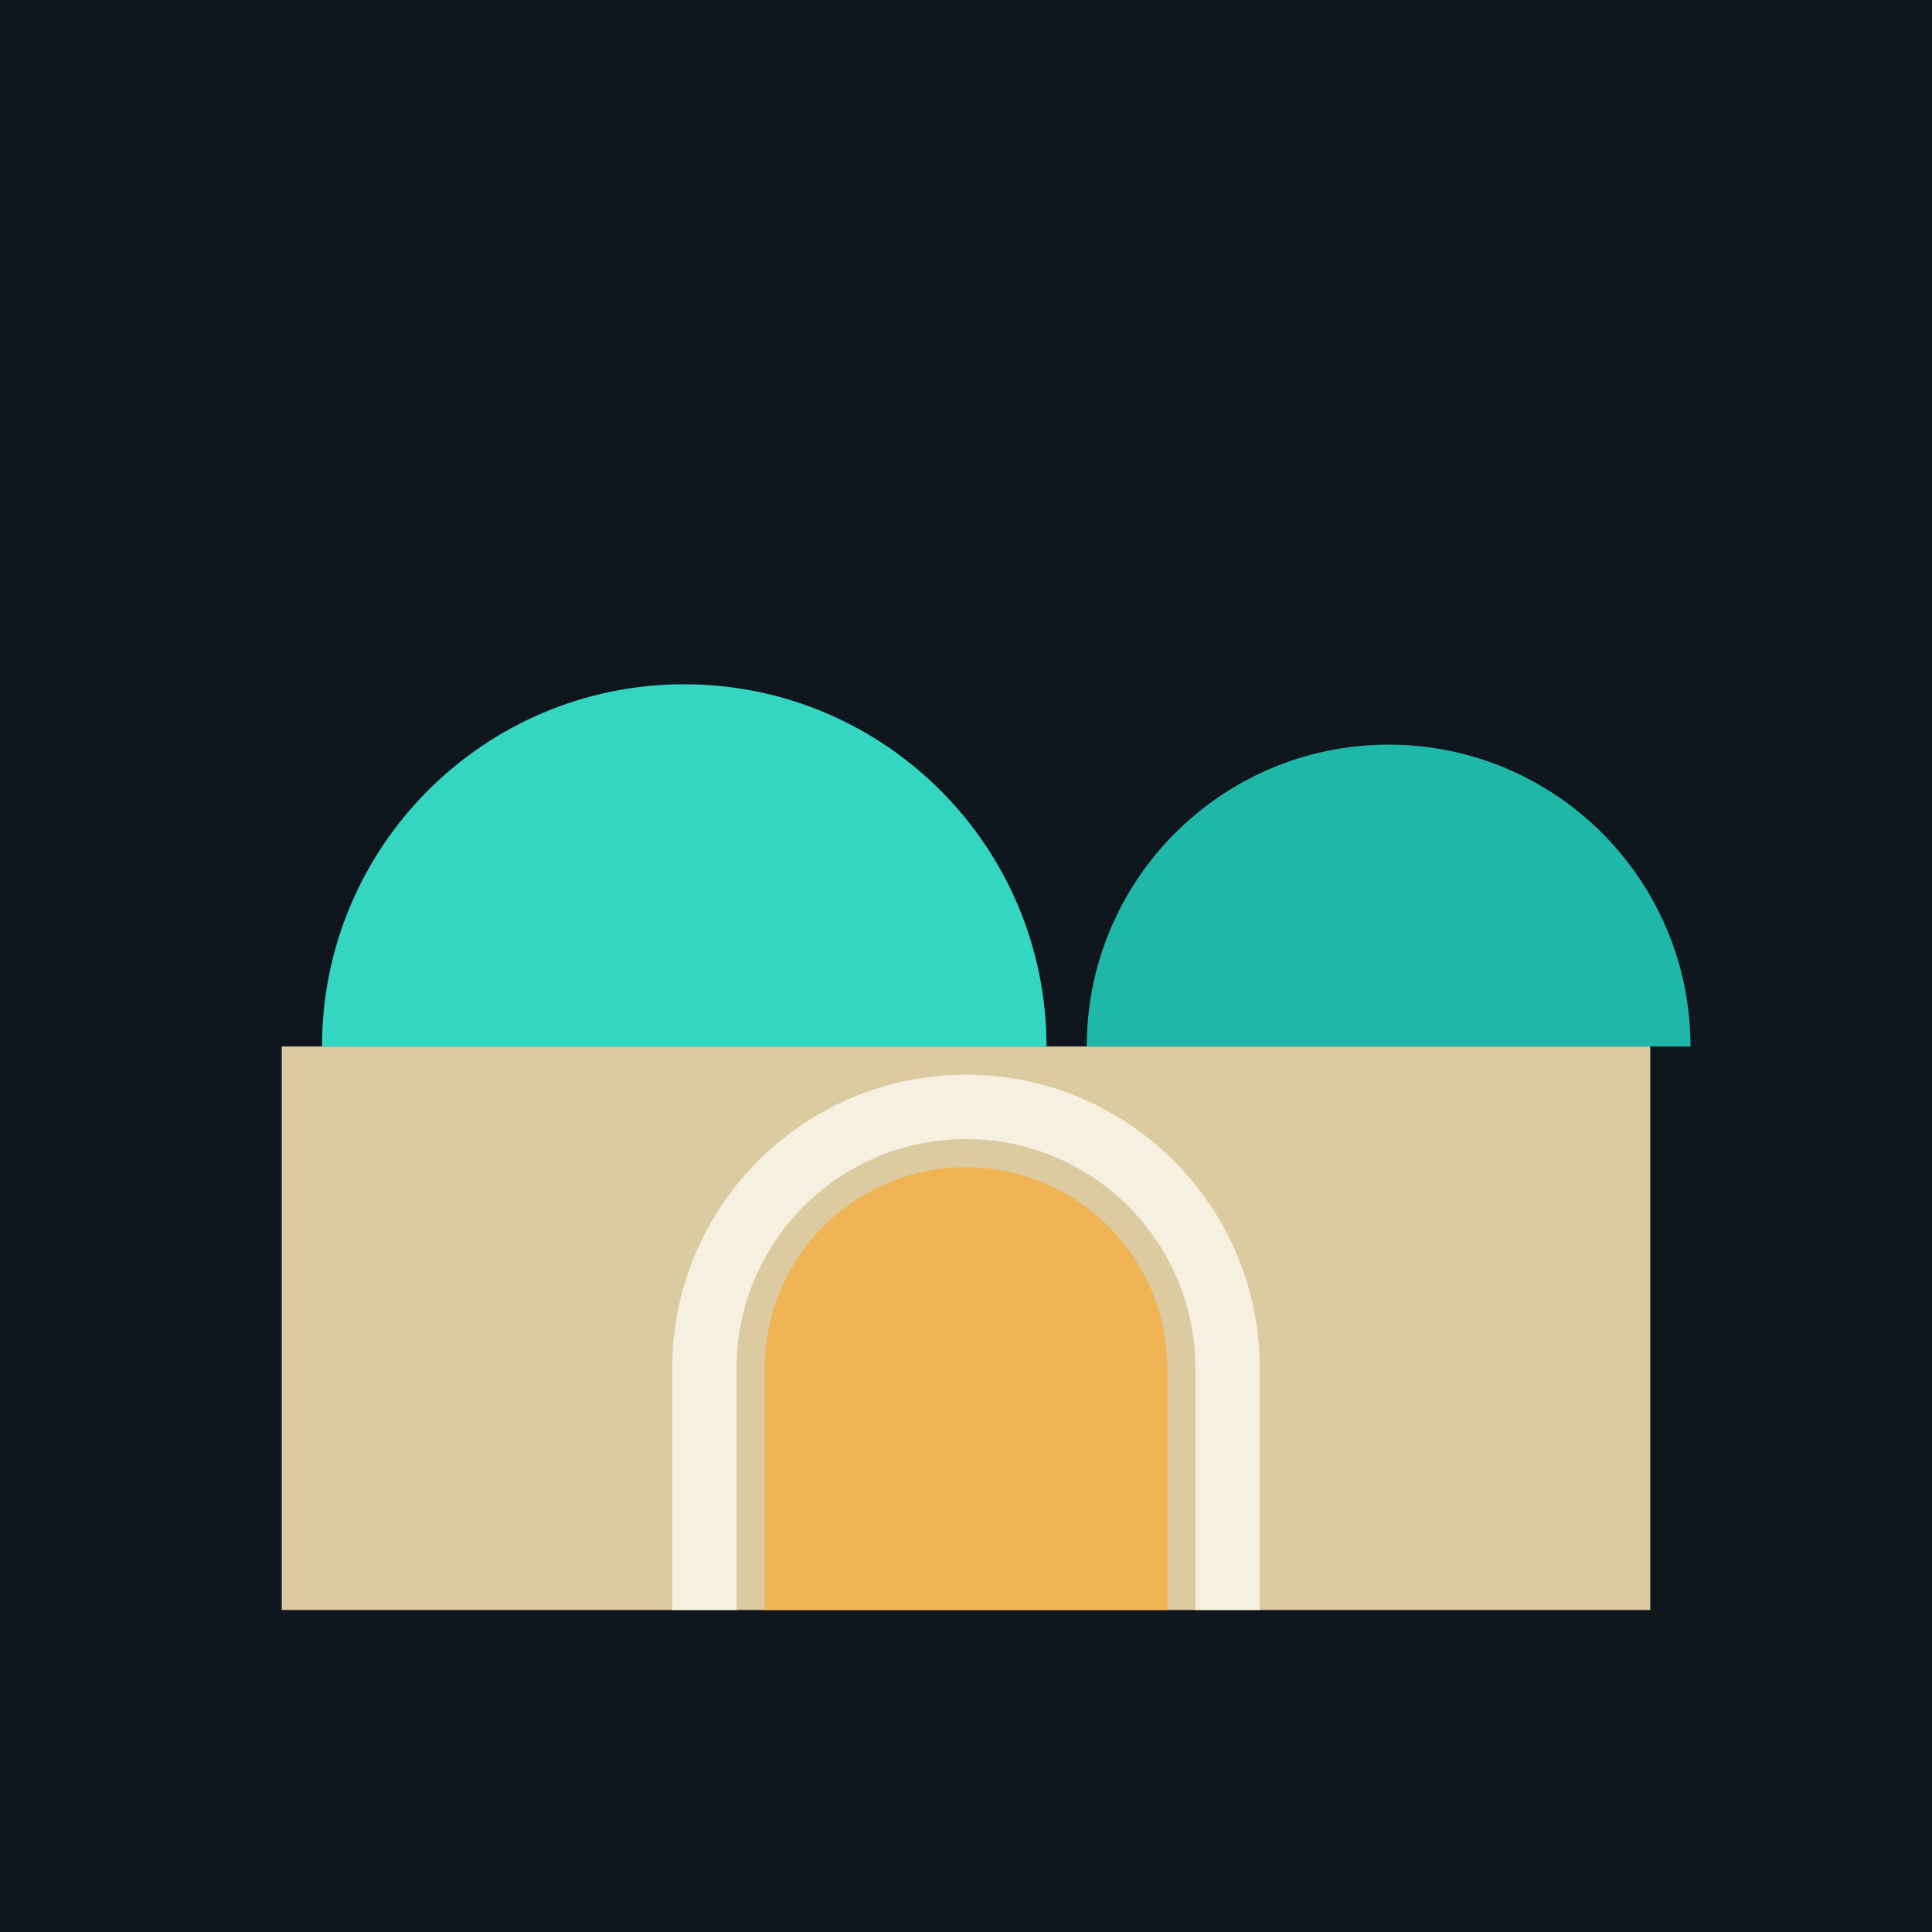
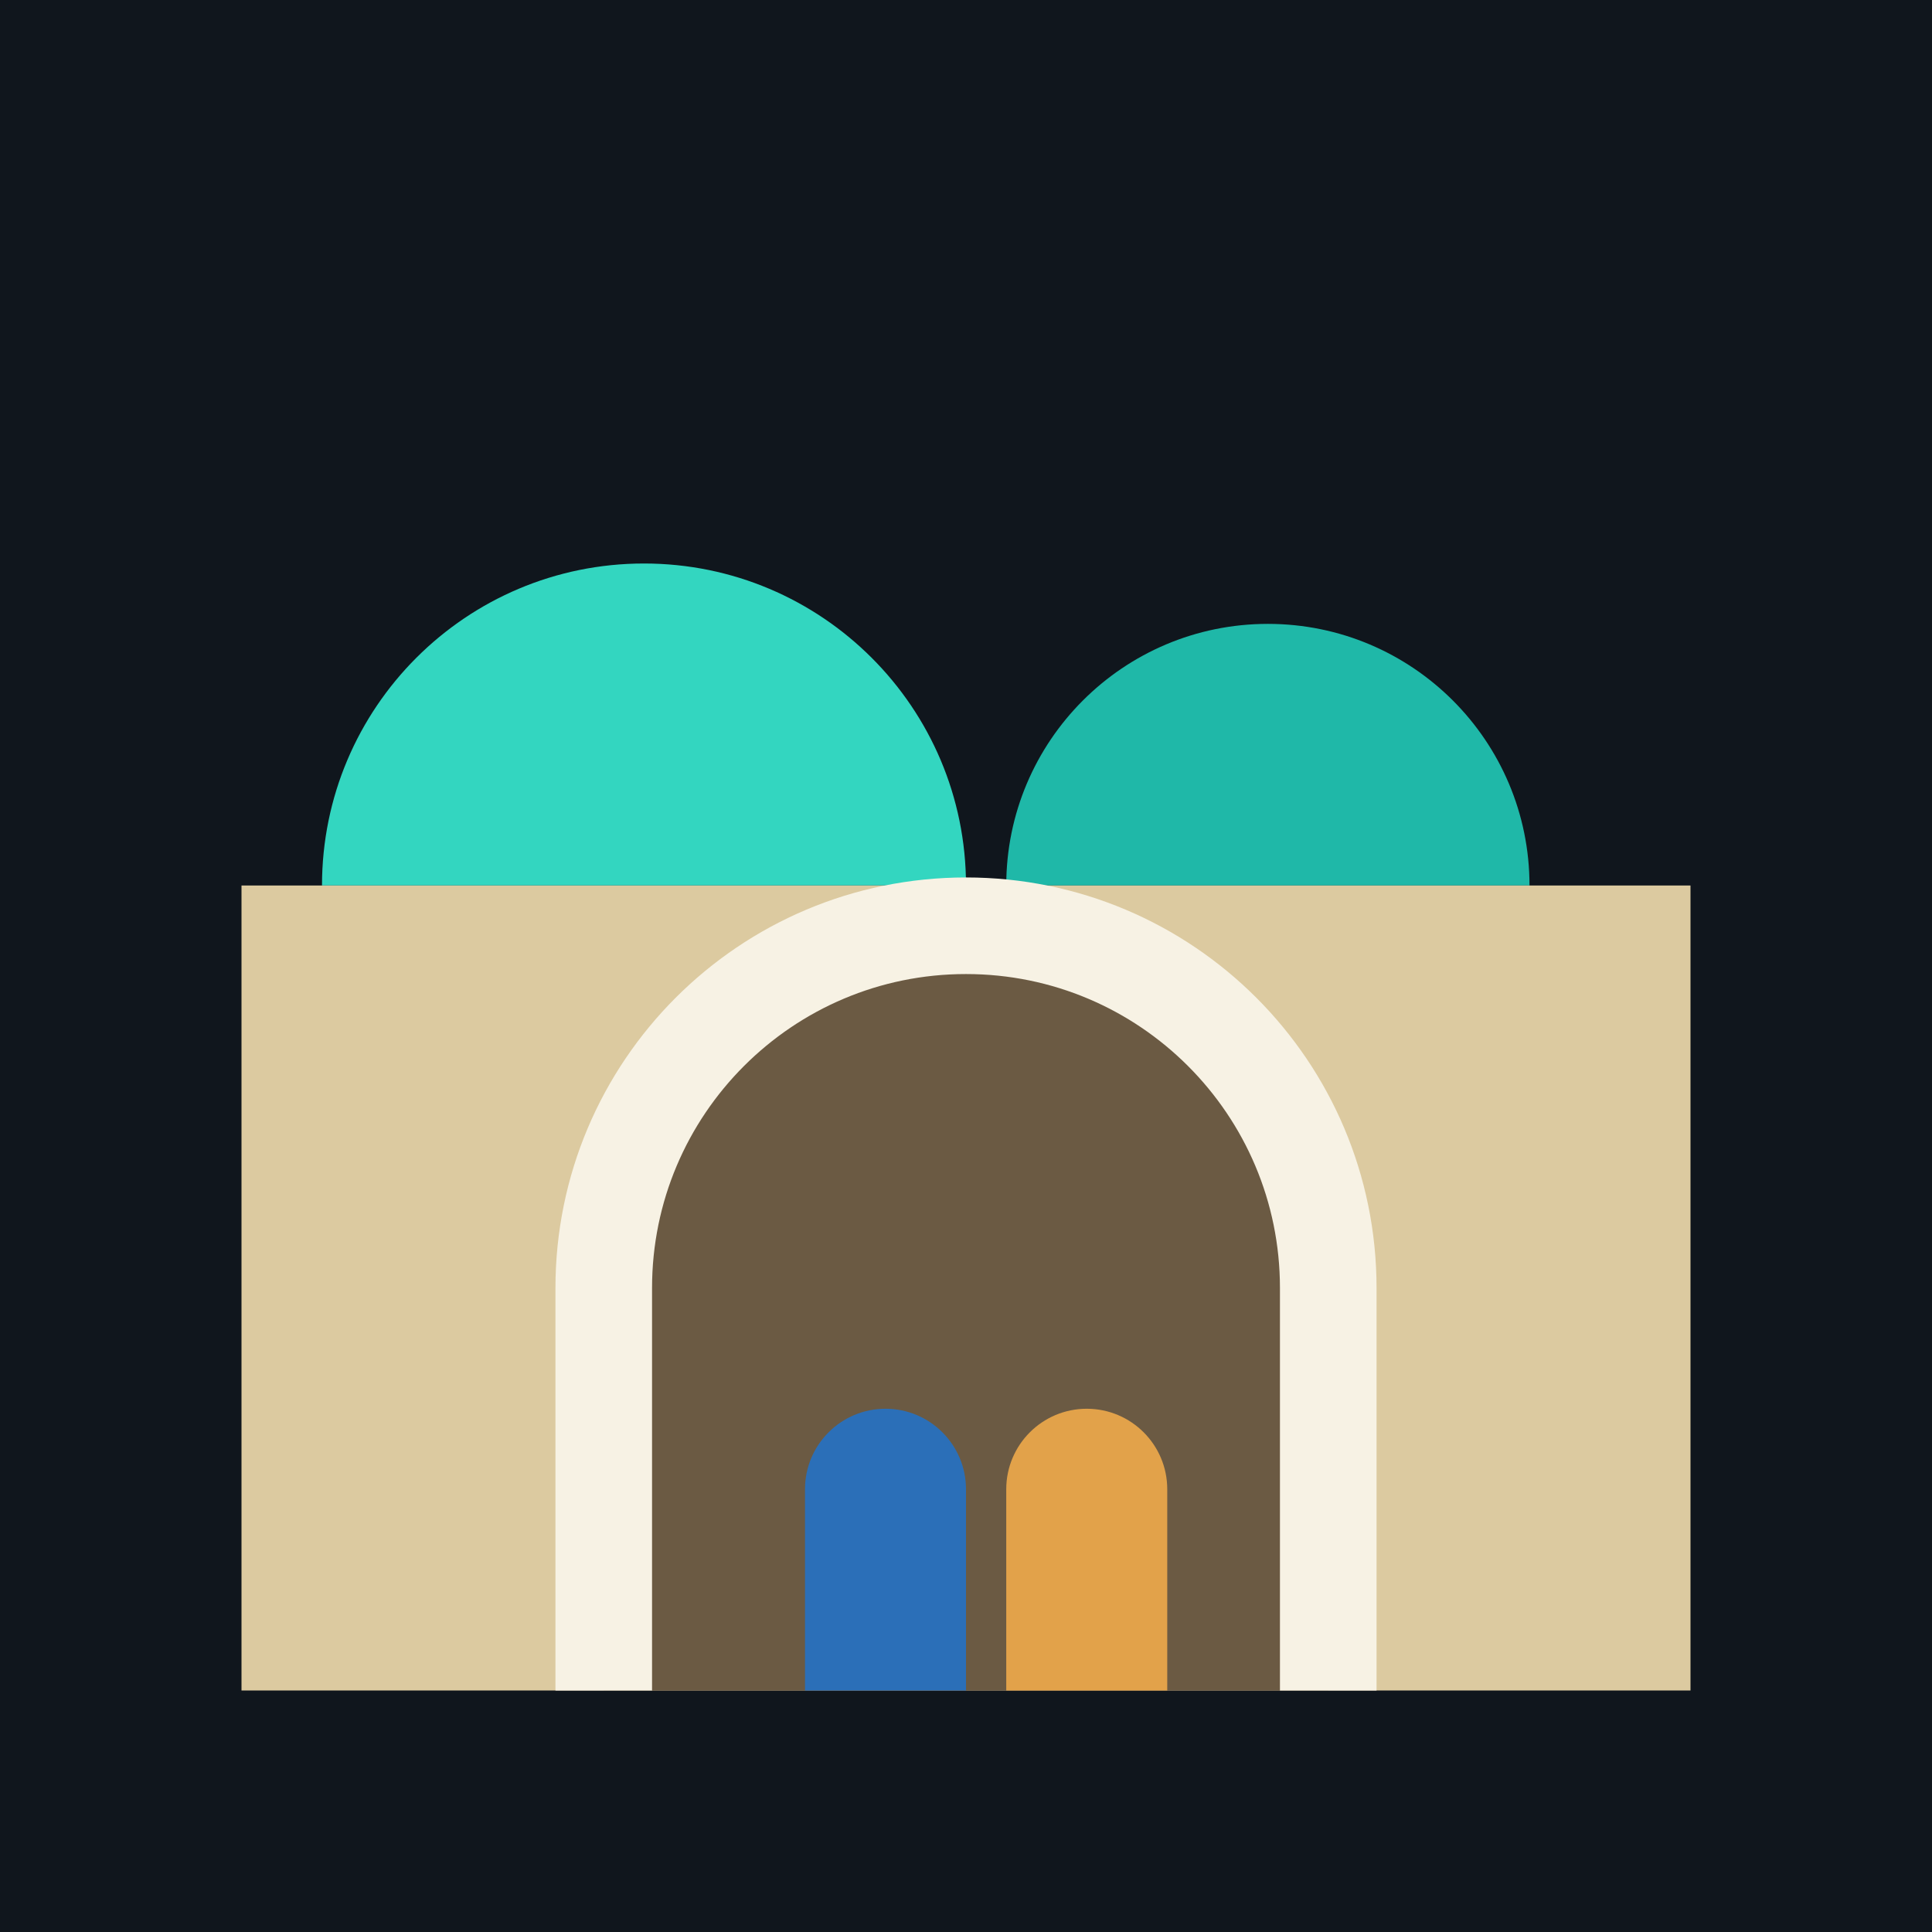
<svg xmlns="http://www.w3.org/2000/svg" viewBox="0 0 48 48">
  <rect width="48" height="48" fill="#10161d" />
-   <rect x="7" y="26" width="34" height="14" fill="#dccaa0" />
-   <path d="M8 26 a9 9 0 0 1 18 0Z" fill="#33d6c0" />
-   <path d="M27 26 a7.5 7.5 0 0 1 15 0Z" fill="#1fb8a8" />
-   <path d="M19 40 V34 a5 5 0 0 1 10 0 V40Z" fill="#f0b455" />
-   <path d="M17.5 40 V34 a6.5 6.5 0 0 1 13 0 V40" fill="none" stroke="#f6f0e0" stroke-width="1.6" />
+   <path d="M8 22 a8 8 0 0 1 16 0Z" fill="#33d6c0" />
+   <path d="M25 22 a6.5 6.5 0 0 1 13 0Z" fill="#1fb8a8" />
+   <rect x="6" y="22" width="36" height="20" fill="#dccaa0" />
+   <path d="M15 42 V32 a9 9 0 0 1 18 0 V42Z" fill="#6b5a43" />
+   <path d="M15 42 V32 a9 9 0 0 1 18 0 V42" fill="none" stroke="#f7f2e4" stroke-width="2.4" />
+   <path d="M20 42 V37 a2 2 0 0 1 4 0 V42Z" fill="#2b6fb8" />
+   <path d="M25 42 V37 a2 2 0 0 1 4 0 V42Z" fill="#e2a24a" />
</svg>
